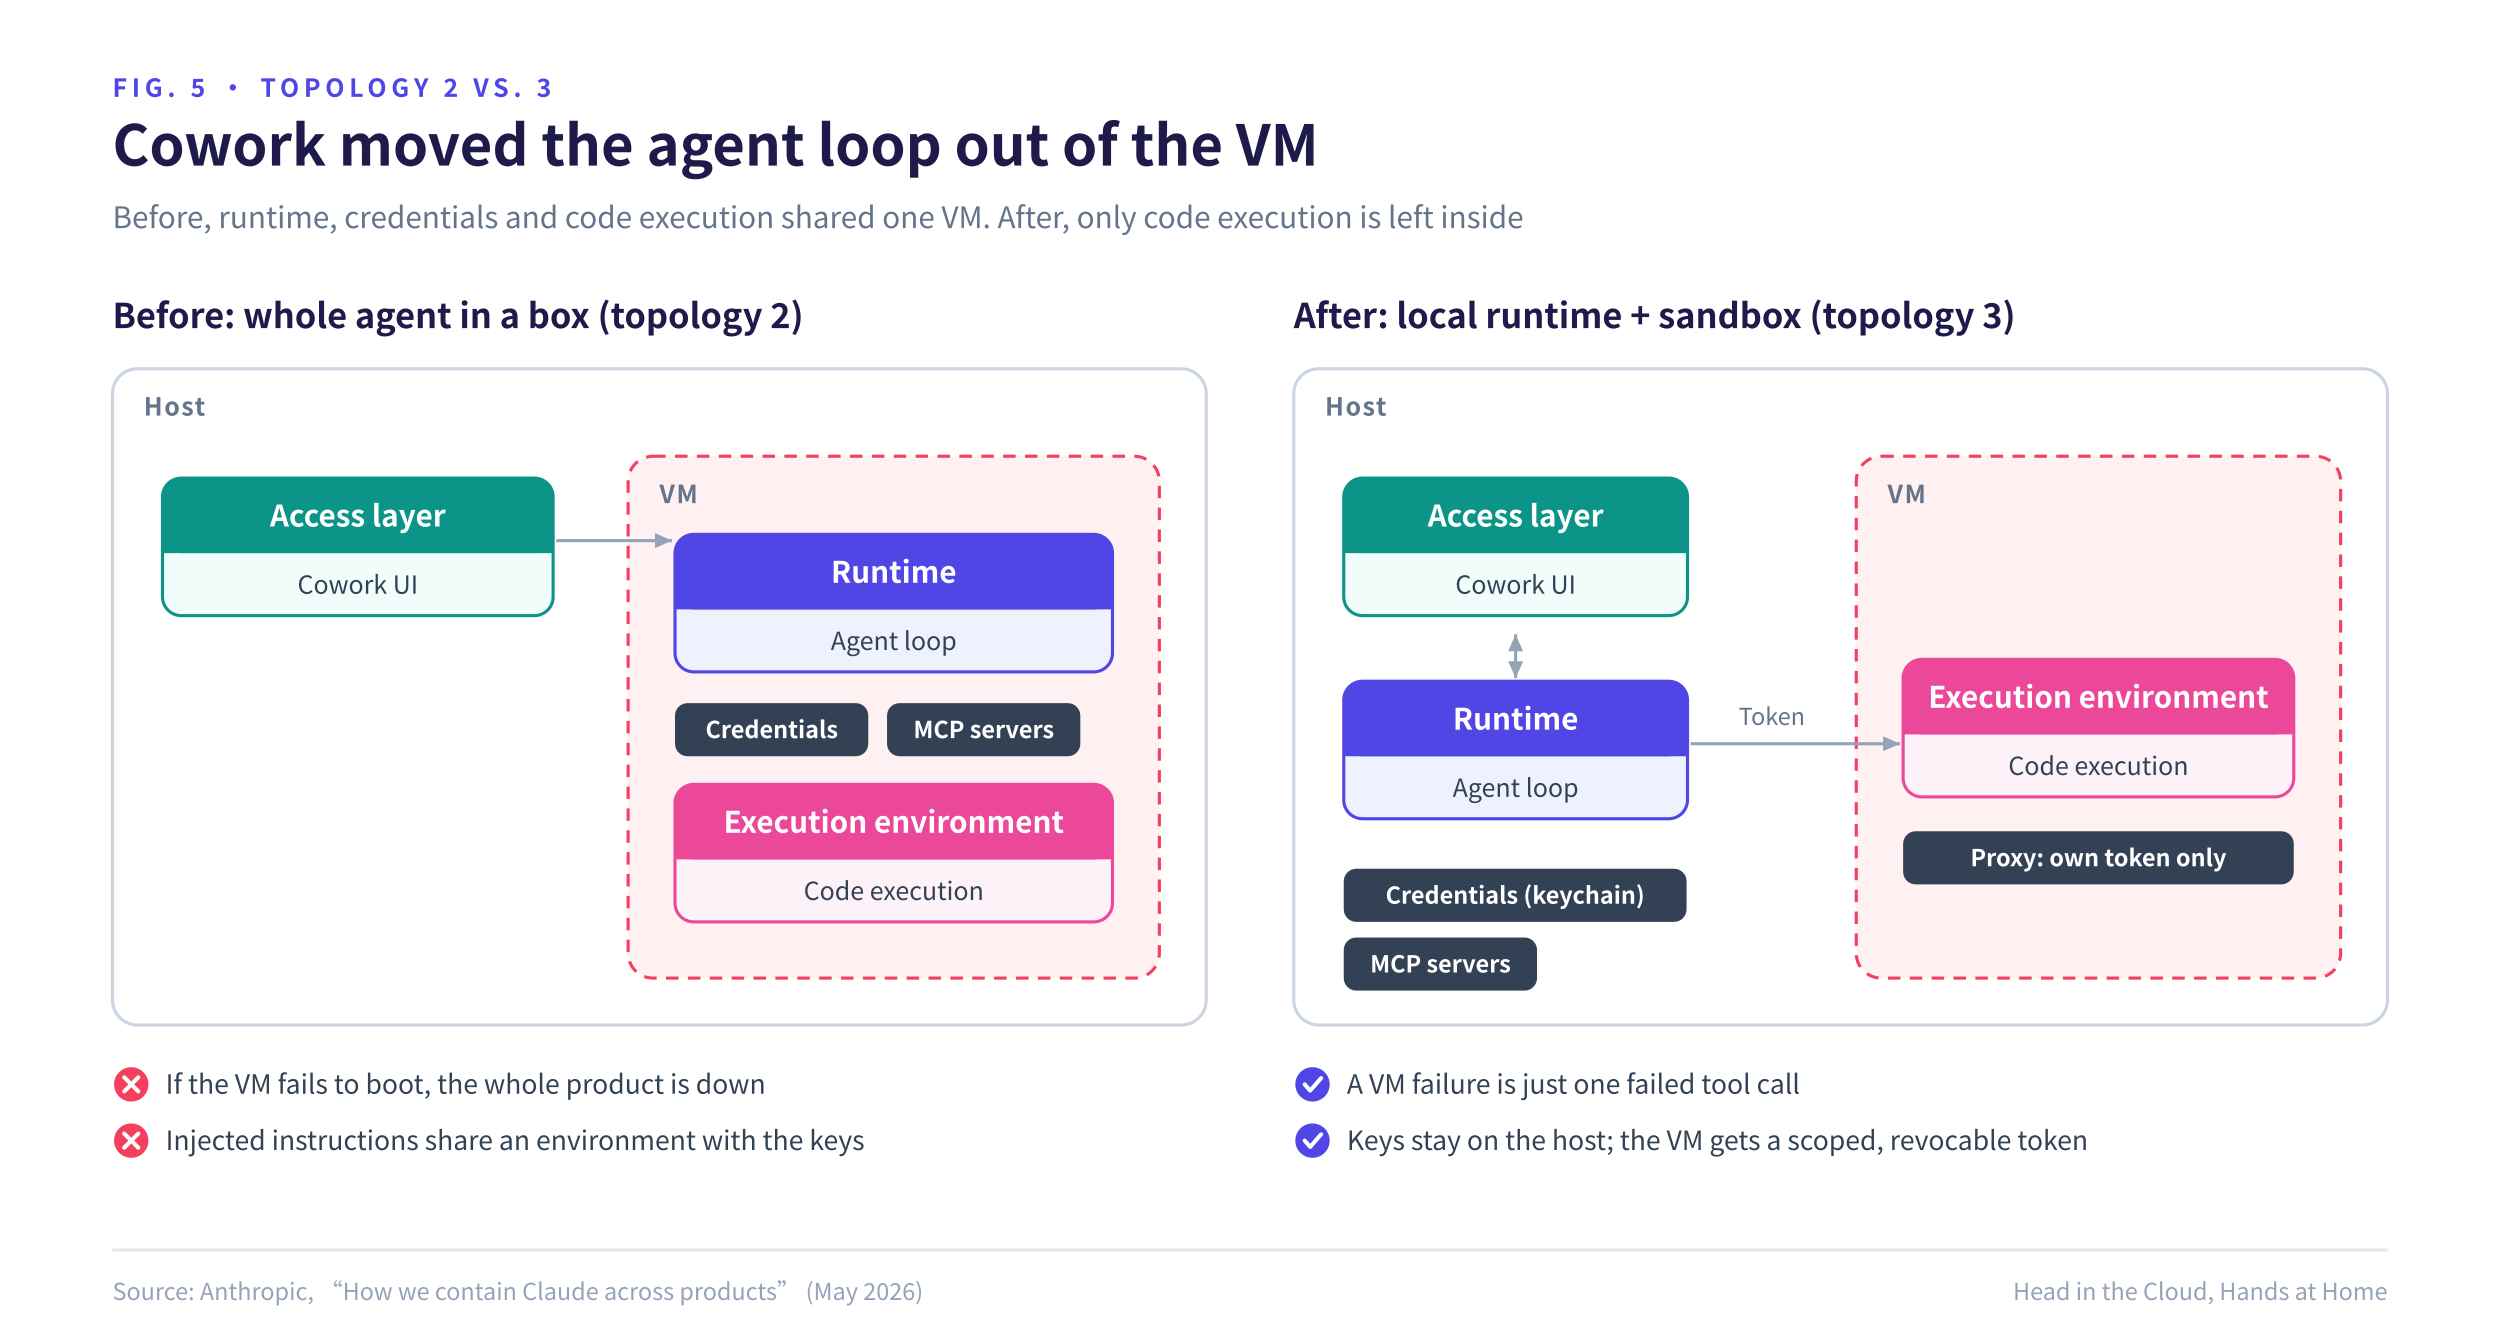
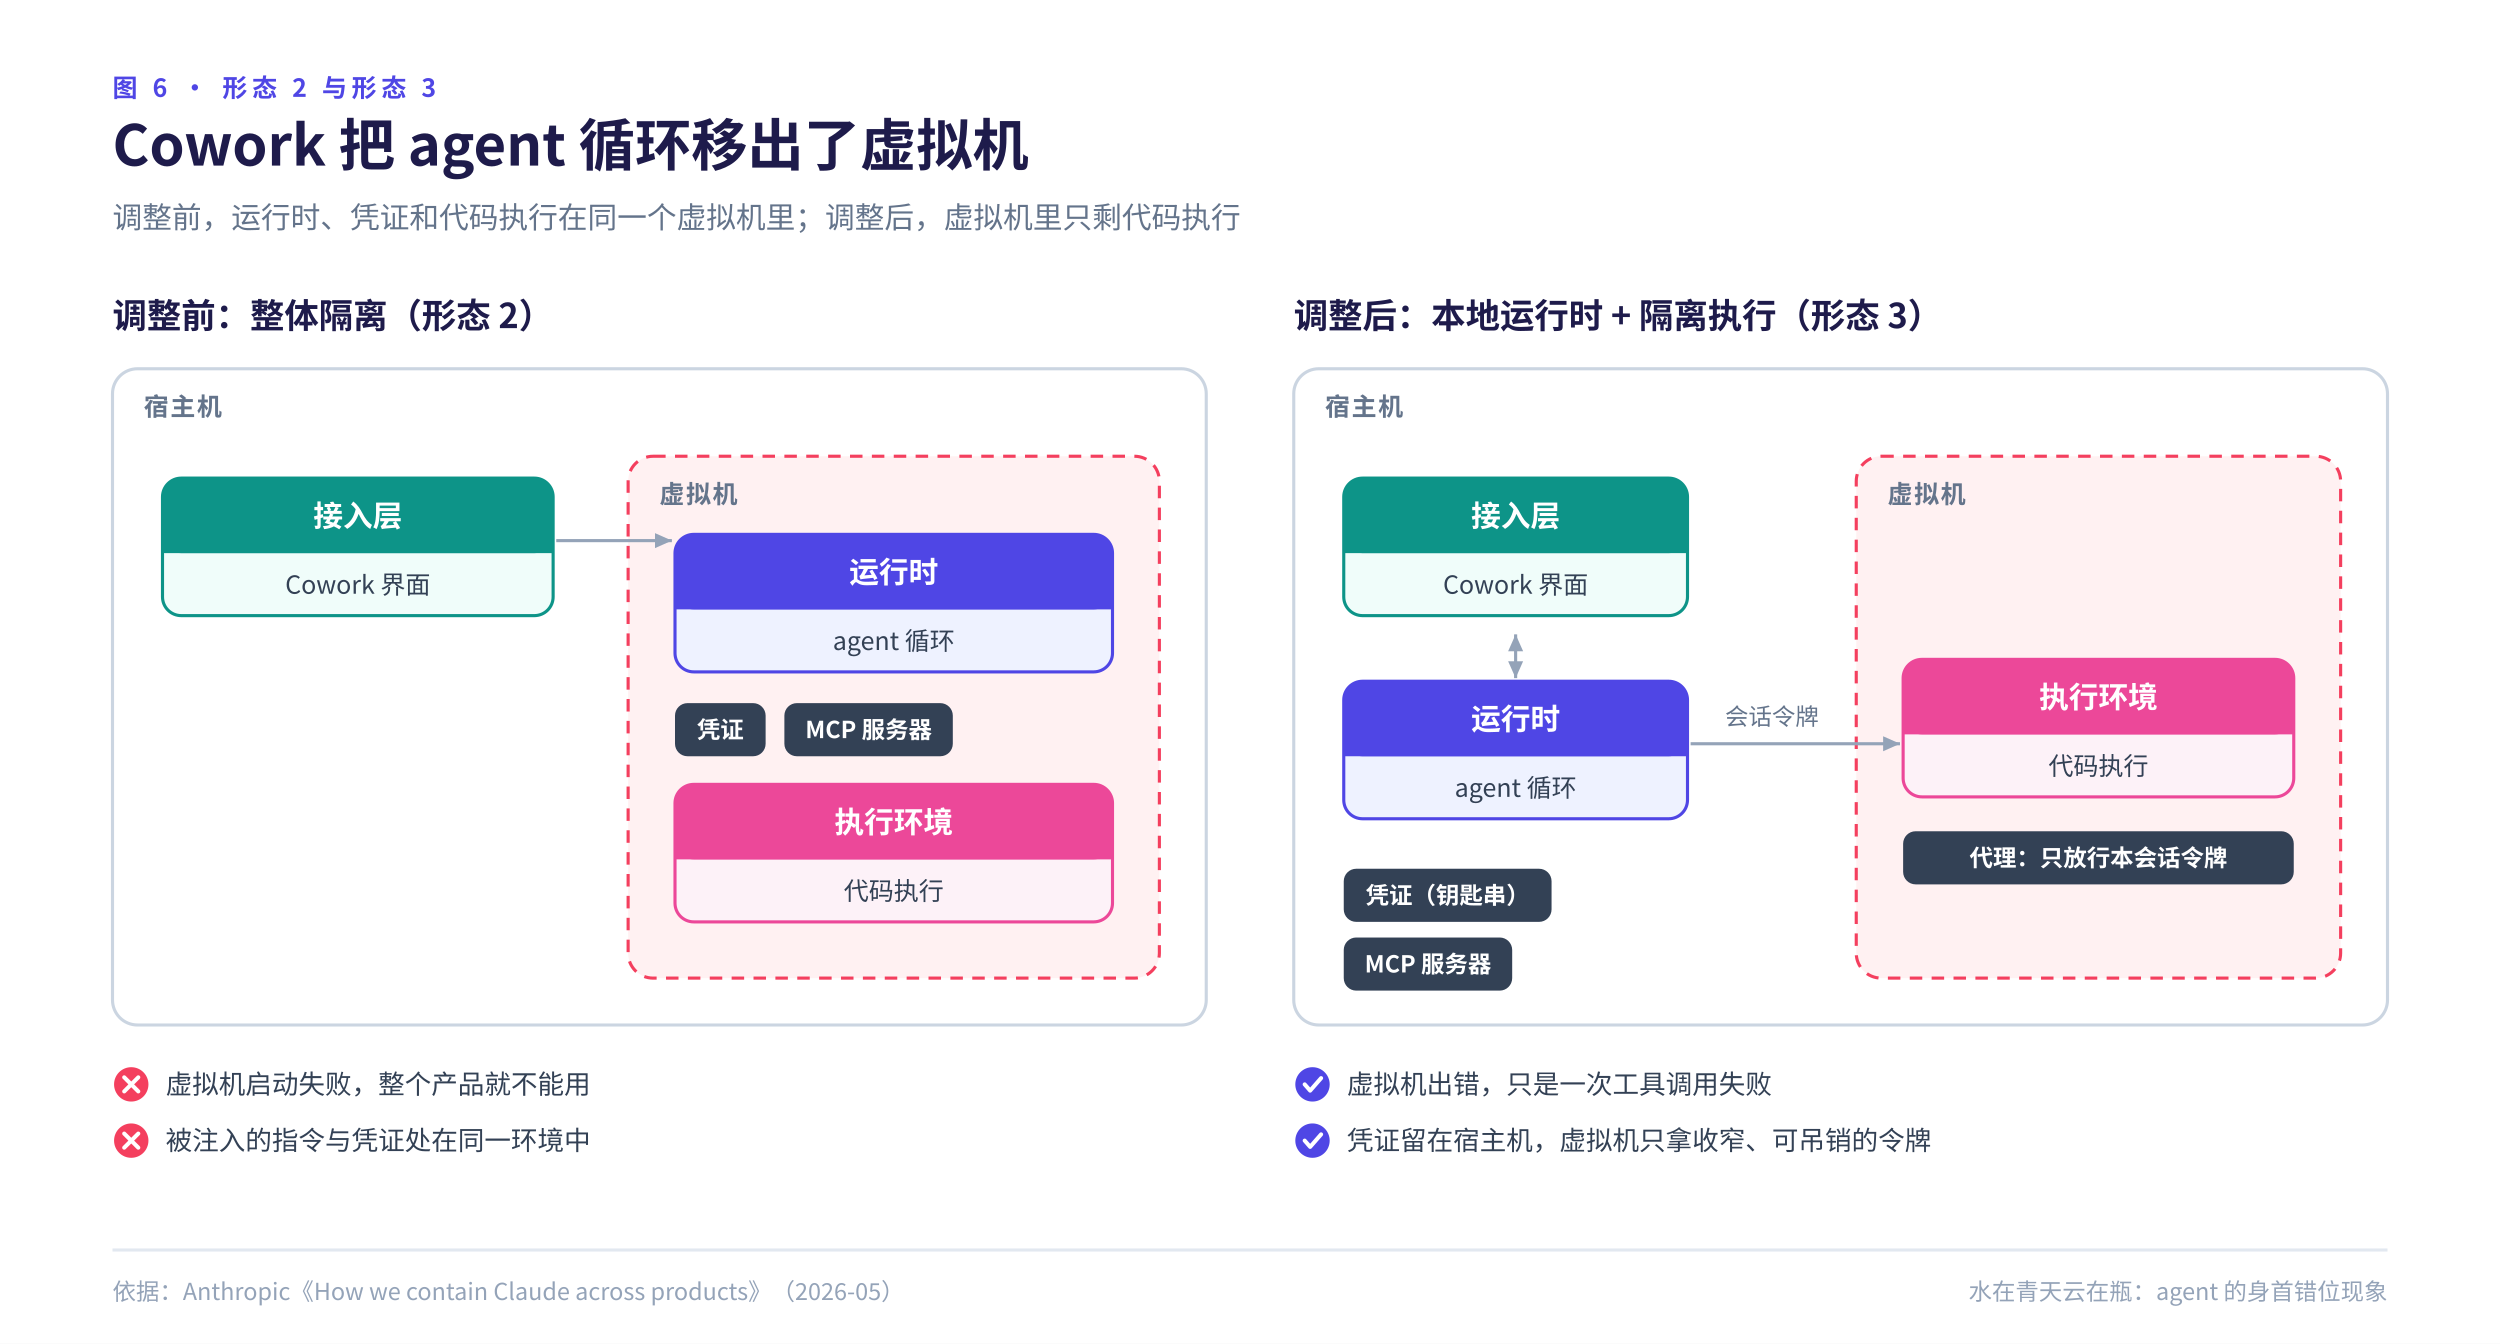
<svg xmlns="http://www.w3.org/2000/svg" viewBox="0 0 1600 860" width="1600" height="860">
  <defs>
    <marker id="arrow" viewBox="0 0 10 10" refX="9" refY="5" markerUnits="userSpaceOnUse" markerWidth="12" markerHeight="12" orient="auto-start-reverse">
      <path d="M0,1 L9,5 L0,9 z" fill="#94a3b8" />
    </marker>
    <marker id="arrowI" viewBox="0 0 10 10" refX="9" refY="5" markerUnits="userSpaceOnUse" markerWidth="12" markerHeight="12" orient="auto-start-reverse">
      <path d="M0,1 L9,5 L0,9 z" fill="#4f46e5" />
    </marker>
    <marker id="arrowR" viewBox="0 0 10 10" refX="9" refY="5" markerUnits="userSpaceOnUse" markerWidth="12" markerHeight="12" orient="auto-start-reverse">
      <path d="M0,1 L9,5 L0,9 z" fill="#f43f5e" />
    </marker>
  </defs>
  <style>text { font-family: -apple-system, BlinkMacSystemFont, "PingFang SC", "Hiragino Sans GB", "Noto Sans CJK SC", "Microsoft YaHei", "Segoe UI", Roboto, "Helvetica Neue", Arial, sans-serif; fill: #1e1b4b; } .eyebrow { font-size: 16px; font-weight: 600; letter-spacing: 3px; fill: #4f46e5; } .title { font-size: 36px; font-weight: 700; } .sub { font-size: 19px; fill: #64748b; } .h { font-size: 22px; font-weight: 700; } .hs { font-size: 19px; font-weight: 600; } .q { font-size: 18px; font-weight: 700; } .b { font-size: 17px; fill: #334155; } .s { font-size: 15px; fill: #64748b; } .zt { font-size: 16px; font-weight: 600; fill: #64748b; letter-spacing: 1px; } .lab { font-size: 16px; fill: #334155; } .chip { font-size: 15px; font-weight: 600; } .chipb { font-size: 18px; font-weight: 700; } .foot { font-size: 15px; fill: #94a3b8; }</style>
  <rect width="1600" height="860" fill="#ffffff" />
-   <text class="eyebrow" x="72" y="62">FIG. 5 · TOPOLOGY 2 VS. 3</text>
-   <text class="title" x="72" y="106">Cowork moved the agent loop out of the VM</text>
-   <text class="sub" x="72" y="146">Before, runtime, credentials and code execution shared one VM. After, only code execution is left inside</text>
+   <text class="eyebrow" x="72" y="62">图 6 · 形态 2 与形态 3</text>
+   <text class="title" x="72" y="106">Cowork 把 agent 循环移出了虚拟机</text>
+   <text class="sub" x="72" y="146">调整前，运行时、凭证和代码执行在同一个虚拟机里；调整后，虚拟机里只剩代码执行</text>
  <line x1="72" y1="800" x2="1528" y2="800" stroke="#e2e8f0" stroke-width="2" />
-   <text class="foot" x="72" y="832">Source: Anthropic, “How we contain Claude across products” (May 2026)</text>
-   <text class="foot" x="1528" y="832" text-anchor="end">Head in the Cloud, Hands at Home</text>
-   <text class="h" x="72.0" y="210.0" text-anchor="start">Before: whole agent in a box (topology 2)</text>
+   <text class="foot" x="72" y="832">依据：Anthropic《How we contain Claude across products》（2026-05）</text>
+   <text class="foot" x="1528" y="832" text-anchor="end">水在青天云在瓶：agent 的身首错位现象</text>
+   <text class="h" x="72.0" y="210.0" text-anchor="start">调整前：整体隔离（形态 2）</text>
  <rect x="72.0" y="236.0" width="700.0" height="420.0" rx="16" fill="#ffffff" stroke="#cbd5e1" stroke-width="2" />
-   <text class="zt" x="92.0" y="266.0" text-anchor="start">Host</text>
+   <text class="zt" x="92.0" y="266.0" text-anchor="start">宿主机</text>
  <rect x="402.0" y="292.0" width="340.0" height="334.0" rx="16" fill="#fff1f2" stroke="#f43f5e" stroke-width="2" stroke-dasharray="8 6" />
-   <text class="zt" x="422.0" y="322.0" text-anchor="start">VM</text>
+   <text class="zt" x="422.0" y="322.0" text-anchor="start">虚拟机</text>
  <rect x="104.0" y="306.0" width="250.0" height="88.0" rx="12" fill="#f0fdfa" stroke="#0d9488" stroke-width="2" />
  <rect x="104.0" y="306.0" width="250.0" height="48.0" rx="12" fill="#0d9488" stroke="none" stroke-width="2" />
  <rect x="104.0" y="342.0" width="250.0" height="12.0" rx="0" fill="#0d9488" stroke="none" stroke-width="2" />
-   <text class="hs" x="229.0" y="337.0" text-anchor="middle" style="fill:#ffffff">Access layer</text>
-   <text class="lab" x="229.0" y="380.0" text-anchor="middle">Cowork UI</text>
+   <text class="hs" x="229.0" y="337.0" text-anchor="middle" style="fill:#ffffff">接入层</text>
+   <text class="lab" x="229.0" y="380.0" text-anchor="middle">Cowork 界面</text>
  <rect x="432.0" y="342.0" width="280.0" height="88.0" rx="12" fill="#eef2ff" stroke="#4f46e5" stroke-width="2" />
  <rect x="432.0" y="342.0" width="280.0" height="48.0" rx="12" fill="#4f46e5" stroke="none" stroke-width="2" />
  <rect x="432.0" y="378.0" width="280.0" height="12.0" rx="0" fill="#4f46e5" stroke="none" stroke-width="2" />
-   <text class="hs" x="572.0" y="373.0" text-anchor="middle" style="fill:#ffffff">Runtime</text>
-   <text class="lab" x="572.0" y="416.0" text-anchor="middle">Agent loop</text>
-   <rect x="432.0" y="450.0" width="123.7" height="34.0" rx="8" fill="#334155" stroke="none" stroke-width="2" />
-   <text class="chip" x="493.9" y="472.4" text-anchor="middle" style="fill:#ffffff">Credentials</text>
-   <rect x="567.7" y="450.0" width="123.7" height="34.0" rx="8" fill="#334155" stroke="none" stroke-width="2" />
-   <text class="chip" x="629.6" y="472.4" text-anchor="middle" style="fill:#ffffff">MCP servers</text>
+   <text class="hs" x="572.0" y="373.0" text-anchor="middle" style="fill:#ffffff">运行时</text>
+   <text class="lab" x="572.0" y="416.0" text-anchor="middle">agent 循环</text>
+   <rect x="432.0" y="450.0" width="58.0" height="34.0" rx="8" fill="#334155" stroke="none" stroke-width="2" />
+   <text class="chip" x="461.0" y="472.4" text-anchor="middle" style="fill:#ffffff">凭证</text>
+   <rect x="502.0" y="450.0" width="107.8" height="34.0" rx="8" fill="#334155" stroke="none" stroke-width="2" />
+   <text class="chip" x="555.9" y="472.4" text-anchor="middle" style="fill:#ffffff">MCP 服务器</text>
  <rect x="432.0" y="502.0" width="280.0" height="88.0" rx="12" fill="#fdf2f8" stroke="#ec4899" stroke-width="2" />
  <rect x="432.0" y="502.0" width="280.0" height="48.0" rx="12" fill="#ec4899" stroke="none" stroke-width="2" />
  <rect x="432.0" y="538.0" width="280.0" height="12.0" rx="0" fill="#ec4899" stroke="none" stroke-width="2" />
-   <text class="hs" x="572.0" y="533.0" text-anchor="middle" style="fill:#ffffff">Execution environment</text>
-   <text class="lab" x="572.0" y="576.0" text-anchor="middle">Code execution</text>
+   <text class="hs" x="572.0" y="533.0" text-anchor="middle" style="fill:#ffffff">执行环境</text>
+   <text class="lab" x="572.0" y="576.0" text-anchor="middle">代码执行</text>
  <path d="M356,346 H430" fill="none" stroke="#94a3b8" stroke-width="2" marker-end="url(#arrow)" />
  <circle cx="84" cy="694" r="11" fill="#f43f5e" />
  <path d="M79.5,689.5 L88.5,698.5 M88.5,689.5 L79.5,698.5" stroke="#fff" stroke-width="2.6" stroke-linecap="round" />
-   <text class="b" x="106.0" y="700.0" text-anchor="start">If the VM fails to boot, the whole product is down</text>
+   <text class="b" x="106.0" y="700.0" text-anchor="start">虚拟机启动失败，整个产品就不能用</text>
  <circle cx="84" cy="730" r="11" fill="#f43f5e" />
  <path d="M79.5,725.5 L88.5,734.5 M88.5,725.5 L79.5,734.5" stroke="#fff" stroke-width="2.6" stroke-linecap="round" />
-   <text class="b" x="106.0" y="736.0" text-anchor="start">Injected instructions share an environment with the keys</text>
-   <text class="h" x="828.0" y="210.0" text-anchor="start">After: local runtime + sandbox (topology 3)</text>
+   <text class="b" x="106.0" y="736.0" text-anchor="start">被注入的指令与凭证处在同一环境中</text>
+   <text class="h" x="828.0" y="210.0" text-anchor="start">调整后：本地运行时 + 隔离执行（形态 3）</text>
  <rect x="828.0" y="236.0" width="700.0" height="420.0" rx="16" fill="#ffffff" stroke="#cbd5e1" stroke-width="2" />
-   <text class="zt" x="848.0" y="266.0" text-anchor="start">Host</text>
+   <text class="zt" x="848.0" y="266.0" text-anchor="start">宿主机</text>
  <rect x="1188.0" y="292.0" width="310.0" height="334.0" rx="16" fill="#fff1f2" stroke="#f43f5e" stroke-width="2" stroke-dasharray="8 6" />
-   <text class="zt" x="1208.0" y="322.0" text-anchor="start">VM</text>
+   <text class="zt" x="1208.0" y="322.0" text-anchor="start">虚拟机</text>
  <rect x="860.0" y="306.0" width="220.0" height="88.0" rx="12" fill="#f0fdfa" stroke="#0d9488" stroke-width="2" />
  <rect x="860.0" y="306.0" width="220.0" height="48.0" rx="12" fill="#0d9488" stroke="none" stroke-width="2" />
  <rect x="860.0" y="342.0" width="220.0" height="12.0" rx="0" fill="#0d9488" stroke="none" stroke-width="2" />
-   <text class="hs" x="970.0" y="337.0" text-anchor="middle" style="fill:#ffffff">Access layer</text>
-   <text class="lab" x="970.0" y="380.0" text-anchor="middle">Cowork UI</text>
+   <text class="hs" x="970.0" y="337.0" text-anchor="middle" style="fill:#ffffff">接入层</text>
+   <text class="lab" x="970.0" y="380.0" text-anchor="middle">Cowork 界面</text>
  <rect x="860.0" y="436.0" width="220.0" height="88.0" rx="12" fill="#eef2ff" stroke="#4f46e5" stroke-width="2" />
  <rect x="860.0" y="436.0" width="220.0" height="48.0" rx="12" fill="#4f46e5" stroke="none" stroke-width="2" />
  <rect x="860.0" y="472.0" width="220.0" height="12.0" rx="0" fill="#4f46e5" stroke="none" stroke-width="2" />
-   <text class="hs" x="970.0" y="467.0" text-anchor="middle" style="fill:#ffffff">Runtime</text>
-   <text class="lab" x="970.0" y="510.0" text-anchor="middle">Agent loop</text>
-   <rect x="860.0" y="556.0" width="219.4" height="34.0" rx="8" fill="#334155" stroke="none" stroke-width="2" />
-   <text class="chip" x="969.7" y="578.4" text-anchor="middle" style="fill:#ffffff">Credentials (keychain)</text>
-   <rect x="860.0" y="600.0" width="123.7" height="34.0" rx="8" fill="#334155" stroke="none" stroke-width="2" />
-   <text class="chip" x="921.9" y="622.4" text-anchor="middle" style="fill:#ffffff">MCP servers</text>
+   <text class="hs" x="970.0" y="467.0" text-anchor="middle" style="fill:#ffffff">运行时</text>
+   <text class="lab" x="970.0" y="510.0" text-anchor="middle">agent 循环</text>
+   <rect x="860.0" y="556.0" width="133.0" height="34.0" rx="8" fill="#334155" stroke="none" stroke-width="2" />
+   <text class="chip" x="926.5" y="578.4" text-anchor="middle" style="fill:#ffffff">凭证（钥匙串）</text>
+   <rect x="860.0" y="600.0" width="107.8" height="34.0" rx="8" fill="#334155" stroke="none" stroke-width="2" />
+   <text class="chip" x="913.9" y="622.4" text-anchor="middle" style="fill:#ffffff">MCP 服务器</text>
  <path d="M970,406 V434" fill="none" stroke="#94a3b8" stroke-width="2" marker-end="url(#arrow)" marker-start="url(#arrow)" />
  <rect x="1218.0" y="422.0" width="250.0" height="88.0" rx="12" fill="#fdf2f8" stroke="#ec4899" stroke-width="2" />
  <rect x="1218.0" y="422.0" width="250.0" height="48.0" rx="12" fill="#ec4899" stroke="none" stroke-width="2" />
  <rect x="1218.0" y="458.0" width="250.0" height="12.0" rx="0" fill="#ec4899" stroke="none" stroke-width="2" />
-   <text class="hs" x="1343.0" y="453.0" text-anchor="middle" style="fill:#ffffff">Execution environment</text>
-   <text class="lab" x="1343.0" y="496.0" text-anchor="middle">Code execution</text>
+   <text class="hs" x="1343.0" y="453.0" text-anchor="middle" style="fill:#ffffff">执行环境</text>
+   <text class="lab" x="1343.0" y="496.0" text-anchor="middle">代码执行</text>
  <rect x="1218.0" y="532.0" width="250.0" height="34.0" rx="8" fill="#334155" stroke="none" stroke-width="2" />
-   <text class="chip" x="1343.0" y="554.4" text-anchor="middle" style="fill:#ffffff">Proxy: own token only</text>
+   <text class="chip" x="1343.0" y="554.4" text-anchor="middle" style="fill:#ffffff">代理：只放行本会话令牌</text>
  <path d="M1082,476 H1216" fill="none" stroke="#94a3b8" stroke-width="2" marker-end="url(#arrow)" />
-   <rect x="1104.2" y="445.0" width="59.5" height="29.0" rx="6" fill="#ffffff" stroke="none" stroke-width="2" />
-   <text class="s" x="1134.0" y="464.0" text-anchor="middle">Token</text>
+   <rect x="1096.0" y="445.0" width="76.0" height="29.0" rx="6" fill="#ffffff" stroke="none" stroke-width="2" />
+   <text class="s" x="1134.0" y="464.0" text-anchor="middle">会话令牌</text>
  <circle cx="840" cy="694" r="11" fill="#4f46e5" />
  <path d="M835,694 L838.5,698 L845.5,690" fill="none" stroke="#fff" stroke-width="2.6" stroke-linecap="round" stroke-linejoin="round" />
-   <text class="b" x="862.0" y="700.0" text-anchor="start">A VM failure is just one failed tool call</text>
+   <text class="b" x="862.0" y="700.0" text-anchor="start">虚拟机出错，只是一次工具调用失败</text>
  <circle cx="840" cy="730" r="11" fill="#4f46e5" />
  <path d="M835,730 L838.5,734 L845.5,726" fill="none" stroke="#fff" stroke-width="2.6" stroke-linecap="round" stroke-linejoin="round" />
-   <text class="b" x="862.0" y="736.0" text-anchor="start">Keys stay on the host; the VM gets a scoped, revocable token</text>
+   <text class="b" x="862.0" y="736.0" text-anchor="start">凭证留在宿主机，虚拟机只拿收窄、可吊销的令牌</text>
</svg>
